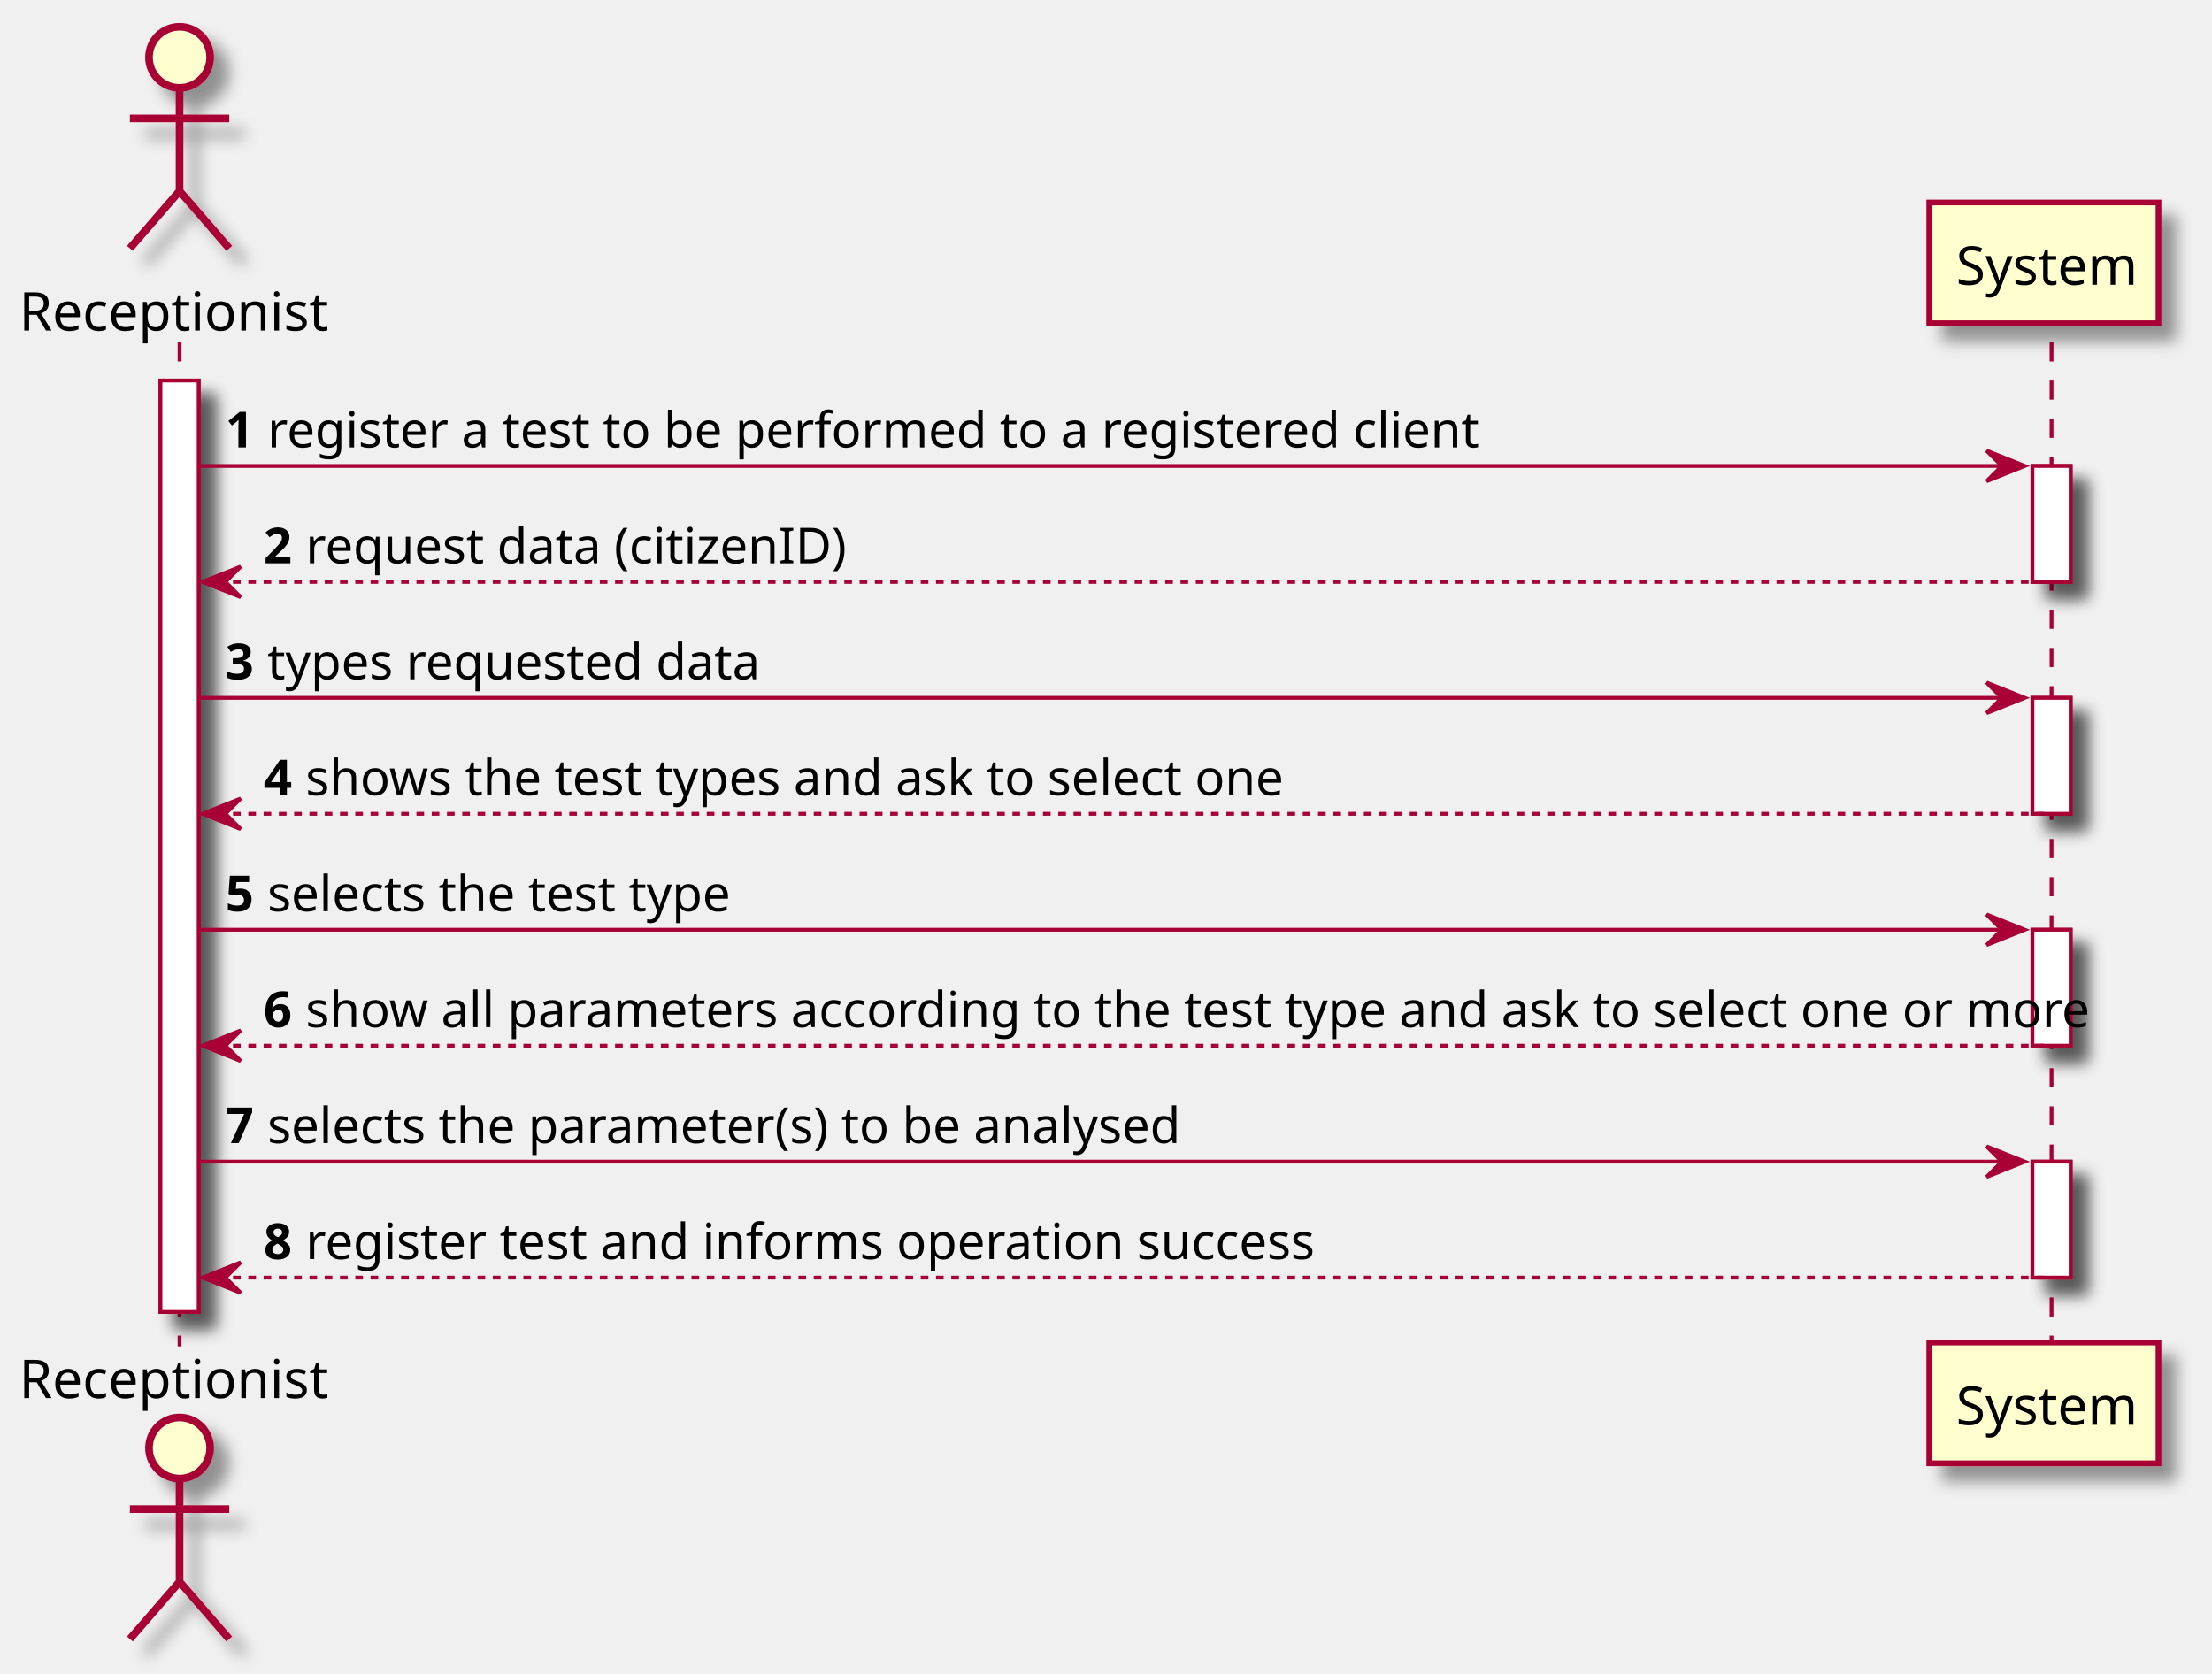
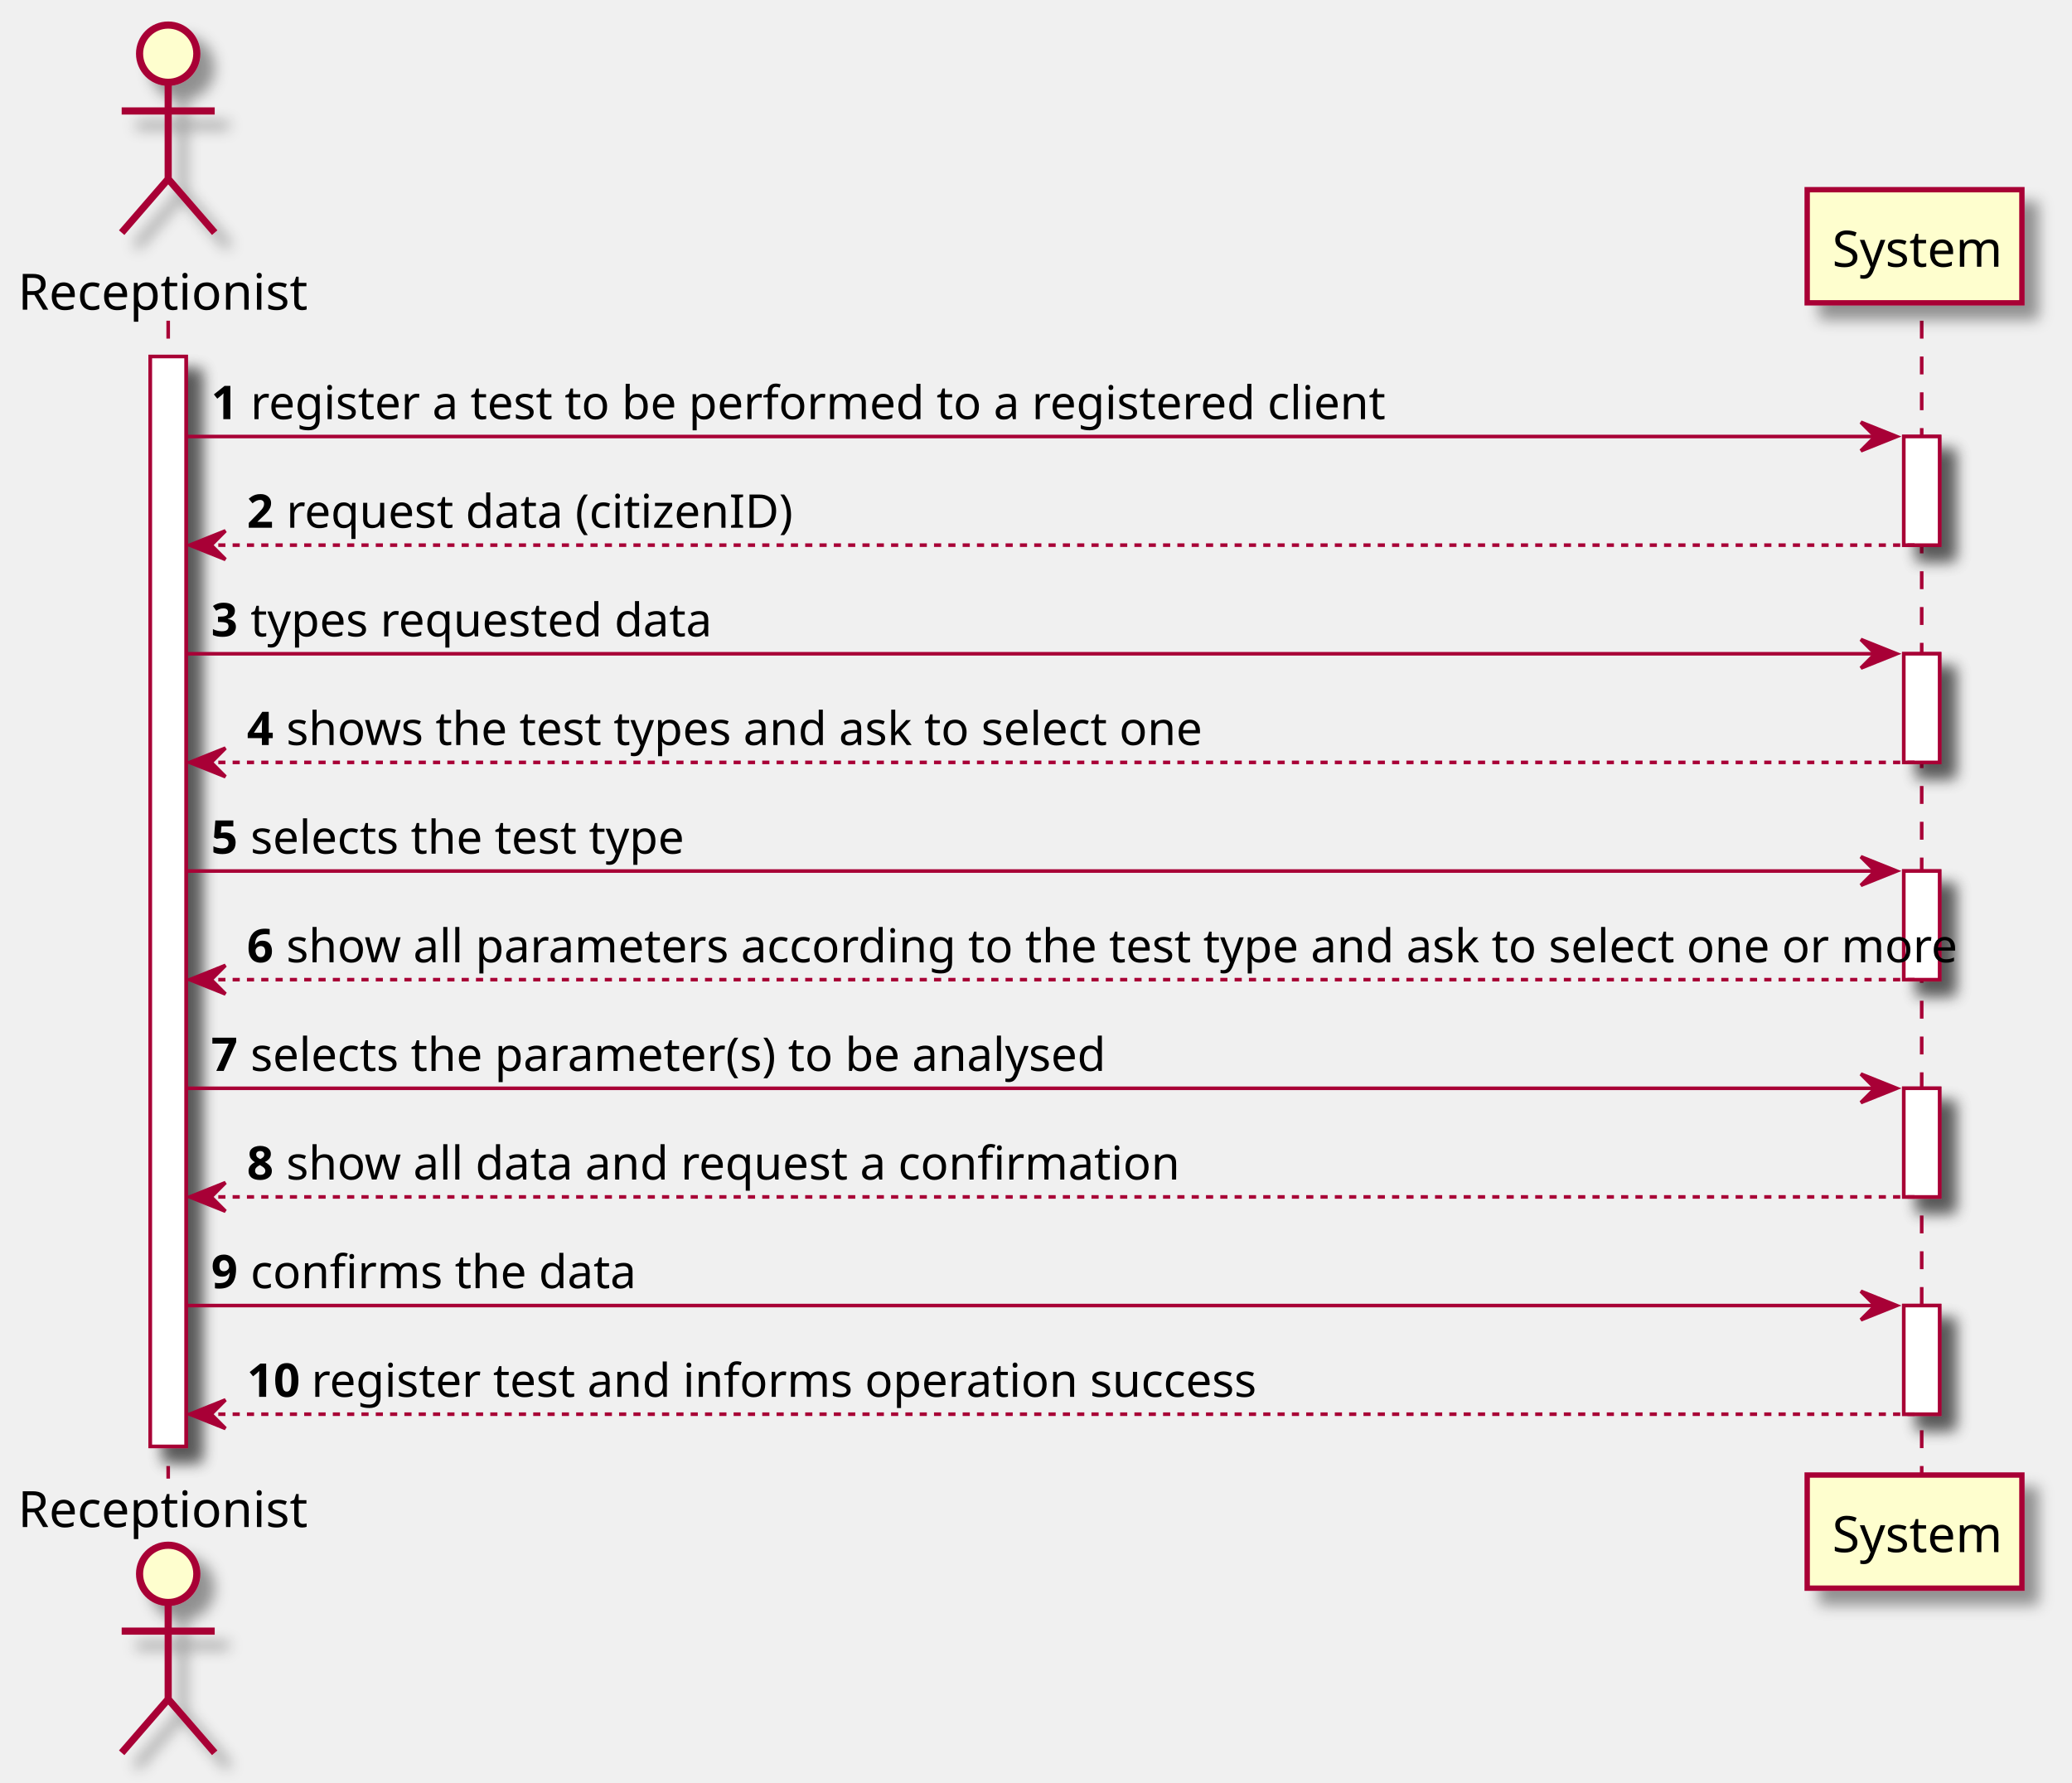
- <svg xmlns="http://www.w3.org/2000/svg" contentScriptType="application/ecmascript" contentStyleType="text/css" height="438px" preserveAspectRatio="none" style="width:579px;height:438px;" version="1.1" viewBox="0 0 579 438" width="579px" zoomAndPan="magnify">
+ <svg xmlns="http://www.w3.org/2000/svg" contentScriptType="application/ecmascript" contentStyleType="text/css" height="498px" preserveAspectRatio="none" style="width:579px;height:498px;" version="1.1" viewBox="0 0 579 498" width="579px" zoomAndPan="magnify">
  <defs>
-     <filter height="300%" id="f1aqe9hgfxtqd" width="300%" x="-1" y="-1">
+     <filter height="300%" id="f5sx3li3koegy" width="300%" x="-1" y="-1">
      <feGaussianBlur result="blurOut" stdDeviation="2.0" />
      <feColorMatrix in="blurOut" result="blurOut2" type="matrix" values="0 0 0 0 0 0 0 0 0 0 0 0 0 0 0 0 0 0 .4 0" />
      <feOffset dx="4.0" dy="4.0" in="blurOut2" result="blurOut3" />
      <feBlend in="SourceGraphic" in2="blurOut3" mode="normal" />
    </filter>
  </defs>
  <g>
-     <rect fill="#FFFFFF" filter="url(#f1aqe9hgfxtqd)" height="243.812" style="stroke:#A80036;stroke-width:1.0;" width="10" x="42" y="99.609" />
-     <rect fill="#FFFFFF" filter="url(#f1aqe9hgfxtqd)" height="30.352" style="stroke:#A80036;stroke-width:1.0;" width="10" x="532" y="121.961" />
-     <rect fill="#FFFFFF" filter="url(#f1aqe9hgfxtqd)" height="30.352" style="stroke:#A80036;stroke-width:1.0;" width="10" x="532" y="182.664" />
-     <rect fill="#FFFFFF" filter="url(#f1aqe9hgfxtqd)" height="30.352" style="stroke:#A80036;stroke-width:1.0;" width="10" x="532" y="243.367" />
-     <rect fill="#FFFFFF" filter="url(#f1aqe9hgfxtqd)" height="30.352" style="stroke:#A80036;stroke-width:1.0;" width="10" x="532" y="304.07" />
-     <line style="stroke:#A80036;stroke-width:1.0;stroke-dasharray:5.0,5.0;" x1="47" x2="47" y1="89.609" y2="352.422" />
-     <line style="stroke:#A80036;stroke-width:1.0;stroke-dasharray:5.0,5.0;" x1="537" x2="537" y1="89.609" y2="352.422" />
+     <rect fill="#FFFFFF" filter="url(#f5sx3li3koegy)" height="304.516" style="stroke:#A80036;stroke-width:1.0;" width="10" x="42" y="99.609" />
+     <rect fill="#FFFFFF" filter="url(#f5sx3li3koegy)" height="30.352" style="stroke:#A80036;stroke-width:1.0;" width="10" x="532" y="121.961" />
+     <rect fill="#FFFFFF" filter="url(#f5sx3li3koegy)" height="30.352" style="stroke:#A80036;stroke-width:1.0;" width="10" x="532" y="182.664" />
+     <rect fill="#FFFFFF" filter="url(#f5sx3li3koegy)" height="30.352" style="stroke:#A80036;stroke-width:1.0;" width="10" x="532" y="243.367" />
+     <rect fill="#FFFFFF" filter="url(#f5sx3li3koegy)" height="30.352" style="stroke:#A80036;stroke-width:1.0;" width="10" x="532" y="304.07" />
+     <rect fill="#FFFFFF" filter="url(#f5sx3li3koegy)" height="30.352" style="stroke:#A80036;stroke-width:1.0;" width="10" x="532" y="364.773" />
+     <line style="stroke:#A80036;stroke-width:1.0;stroke-dasharray:5.0,5.0;" x1="47" x2="47" y1="89.609" y2="413.125" />
+     <line style="stroke:#A80036;stroke-width:1.0;stroke-dasharray:5.0,5.0;" x1="537" x2="537" y1="89.609" y2="413.125" />
    <text fill="#000000" font-family="sans-serif" font-size="14" lengthAdjust="spacing" textLength="78" x="5" y="86.533">Receptionist</text>
-     <ellipse cx="47" cy="15" fill="#FEFECE" filter="url(#f1aqe9hgfxtqd)" rx="8" ry="8" style="stroke:#A80036;stroke-width:2.0;" />
-     <path d="M47,23 L47,50 M34,31 L60,31 M47,50 L34,65 M47,50 L60,65 " fill="none" filter="url(#f1aqe9hgfxtqd)" style="stroke:#A80036;stroke-width:2.0;" />
-     <text fill="#000000" font-family="sans-serif" font-size="14" lengthAdjust="spacing" textLength="78" x="5" y="365.955">Receptionist</text>
-     <ellipse cx="47" cy="379.031" fill="#FEFECE" filter="url(#f1aqe9hgfxtqd)" rx="8" ry="8" style="stroke:#A80036;stroke-width:2.0;" />
-     <path d="M47,387.031 L47,414.031 M34,395.031 L60,395.031 M47,414.031 L34,429.031 M47,414.031 L60,429.031 " fill="none" filter="url(#f1aqe9hgfxtqd)" style="stroke:#A80036;stroke-width:2.0;" />
-     <rect fill="#FEFECE" filter="url(#f1aqe9hgfxtqd)" height="31.609" style="stroke:#A80036;stroke-width:1.5;" width="60" x="505" y="53" />
+     <ellipse cx="47" cy="15" fill="#FEFECE" filter="url(#f5sx3li3koegy)" rx="8" ry="8" style="stroke:#A80036;stroke-width:2.0;" />
+     <path d="M47,23 L47,50 M34,31 L60,31 M47,50 L34,65 M47,50 L60,65 " fill="none" filter="url(#f5sx3li3koegy)" style="stroke:#A80036;stroke-width:2.0;" />
+     <text fill="#000000" font-family="sans-serif" font-size="14" lengthAdjust="spacing" textLength="78" x="5" y="426.658">Receptionist</text>
+     <ellipse cx="47" cy="439.734" fill="#FEFECE" filter="url(#f5sx3li3koegy)" rx="8" ry="8" style="stroke:#A80036;stroke-width:2.0;" />
+     <path d="M47,447.734 L47,474.734 M34,455.734 L60,455.734 M47,474.734 L34,489.734 M47,474.734 L60,489.734 " fill="none" filter="url(#f5sx3li3koegy)" style="stroke:#A80036;stroke-width:2.0;" />
+     <rect fill="#FEFECE" filter="url(#f5sx3li3koegy)" height="31.609" style="stroke:#A80036;stroke-width:1.5;" width="60" x="505" y="53" />
    <text fill="#000000" font-family="sans-serif" font-size="14" lengthAdjust="spacing" textLength="46" x="512" y="74.533">System</text>
-     <rect fill="#FEFECE" filter="url(#f1aqe9hgfxtqd)" height="31.609" style="stroke:#A80036;stroke-width:1.5;" width="60" x="505" y="351.422" />
-     <text fill="#000000" font-family="sans-serif" font-size="14" lengthAdjust="spacing" textLength="46" x="512" y="372.955">System</text>
-     <rect fill="#FFFFFF" filter="url(#f1aqe9hgfxtqd)" height="243.812" style="stroke:#A80036;stroke-width:1.0;" width="10" x="42" y="99.609" />
-     <rect fill="#FFFFFF" filter="url(#f1aqe9hgfxtqd)" height="30.352" style="stroke:#A80036;stroke-width:1.0;" width="10" x="532" y="121.961" />
-     <rect fill="#FFFFFF" filter="url(#f1aqe9hgfxtqd)" height="30.352" style="stroke:#A80036;stroke-width:1.0;" width="10" x="532" y="182.664" />
-     <rect fill="#FFFFFF" filter="url(#f1aqe9hgfxtqd)" height="30.352" style="stroke:#A80036;stroke-width:1.0;" width="10" x="532" y="243.367" />
-     <rect fill="#FFFFFF" filter="url(#f1aqe9hgfxtqd)" height="30.352" style="stroke:#A80036;stroke-width:1.0;" width="10" x="532" y="304.07" />
+     <rect fill="#FEFECE" filter="url(#f5sx3li3koegy)" height="31.609" style="stroke:#A80036;stroke-width:1.5;" width="60" x="505" y="412.125" />
+     <text fill="#000000" font-family="sans-serif" font-size="14" lengthAdjust="spacing" textLength="46" x="512" y="433.658">System</text>
+     <rect fill="#FFFFFF" filter="url(#f5sx3li3koegy)" height="304.516" style="stroke:#A80036;stroke-width:1.0;" width="10" x="42" y="99.609" />
+     <rect fill="#FFFFFF" filter="url(#f5sx3li3koegy)" height="30.352" style="stroke:#A80036;stroke-width:1.0;" width="10" x="532" y="121.961" />
+     <rect fill="#FFFFFF" filter="url(#f5sx3li3koegy)" height="30.352" style="stroke:#A80036;stroke-width:1.0;" width="10" x="532" y="182.664" />
+     <rect fill="#FFFFFF" filter="url(#f5sx3li3koegy)" height="30.352" style="stroke:#A80036;stroke-width:1.0;" width="10" x="532" y="243.367" />
+     <rect fill="#FFFFFF" filter="url(#f5sx3li3koegy)" height="30.352" style="stroke:#A80036;stroke-width:1.0;" width="10" x="532" y="304.07" />
+     <rect fill="#FFFFFF" filter="url(#f5sx3li3koegy)" height="30.352" style="stroke:#A80036;stroke-width:1.0;" width="10" x="532" y="364.773" />
    <polygon fill="#A80036" points="520,117.961,530,121.961,520,125.961,524,121.961" style="stroke:#A80036;stroke-width:1.0;" />
    <line style="stroke:#A80036;stroke-width:1.0;" x1="52" x2="526" y1="121.961" y2="121.961" />
    <text fill="#000000" font-family="sans-serif" font-size="13" font-weight="bold" lengthAdjust="spacing" textLength="7" x="59" y="117.105">1</text>
    <text fill="#000000" font-family="sans-serif" font-size="13" lengthAdjust="spacing" textLength="296" x="70" y="117.105">register a test to be performed to a registered client</text>
    <polygon fill="#A80036" points="63,148.312,53,152.312,63,156.312,59,152.312" style="stroke:#A80036;stroke-width:1.0;" />
    <line style="stroke:#A80036;stroke-width:1.0;stroke-dasharray:2.0,2.0;" x1="57" x2="536" y1="152.312" y2="152.312" />
    <text fill="#000000" font-family="sans-serif" font-size="13" font-weight="bold" lengthAdjust="spacing" textLength="7" x="69" y="147.456">2</text>
    <text fill="#000000" font-family="sans-serif" font-size="13" lengthAdjust="spacing" textLength="134" x="80" y="147.456">request data (citizenID)</text>
    <polygon fill="#A80036" points="520,178.664,530,182.664,520,186.664,524,182.664" style="stroke:#A80036;stroke-width:1.0;" />
    <line style="stroke:#A80036;stroke-width:1.0;" x1="52" x2="526" y1="182.664" y2="182.664" />
    <text fill="#000000" font-family="sans-serif" font-size="13" font-weight="bold" lengthAdjust="spacing" textLength="7" x="59" y="177.808">3</text>
    <text fill="#000000" font-family="sans-serif" font-size="13" lengthAdjust="spacing" textLength="122" x="70" y="177.808">types requested data</text>
    <polygon fill="#A80036" points="63,209.016,53,213.016,63,217.016,59,213.016" style="stroke:#A80036;stroke-width:1.0;" />
    <line style="stroke:#A80036;stroke-width:1.0;stroke-dasharray:2.0,2.0;" x1="57" x2="536" y1="213.016" y2="213.016" />
    <text fill="#000000" font-family="sans-serif" font-size="13" font-weight="bold" lengthAdjust="spacing" textLength="7" x="69" y="208.159">4</text>
    <text fill="#000000" font-family="sans-serif" font-size="13" lengthAdjust="spacing" textLength="250" x="80" y="208.159">shows the test types and ask to select one</text>
    <polygon fill="#A80036" points="520,239.367,530,243.367,520,247.367,524,243.367" style="stroke:#A80036;stroke-width:1.0;" />
    <line style="stroke:#A80036;stroke-width:1.0;" x1="52" x2="526" y1="243.367" y2="243.367" />
    <text fill="#000000" font-family="sans-serif" font-size="13" font-weight="bold" lengthAdjust="spacing" textLength="7" x="59" y="238.511">5</text>
    <text fill="#000000" font-family="sans-serif" font-size="13" lengthAdjust="spacing" textLength="119" x="70" y="238.511">selects the test type</text>
    <polygon fill="#A80036" points="63,269.719,53,273.719,63,277.719,59,273.719" style="stroke:#A80036;stroke-width:1.0;" />
    <line style="stroke:#A80036;stroke-width:1.0;stroke-dasharray:2.0,2.0;" x1="57" x2="536" y1="273.719" y2="273.719" />
    <text fill="#000000" font-family="sans-serif" font-size="13" font-weight="bold" lengthAdjust="spacing" textLength="7" x="69" y="268.862">6</text>
    <text fill="#000000" font-family="sans-serif" font-size="13" lengthAdjust="spacing" textLength="445" x="80" y="268.862">show all parameters according to the test type and ask to select one or more</text>
    <polygon fill="#A80036" points="520,300.07,530,304.07,520,308.07,524,304.07" style="stroke:#A80036;stroke-width:1.0;" />
    <line style="stroke:#A80036;stroke-width:1.0;" x1="52" x2="526" y1="304.07" y2="304.07" />
    <text fill="#000000" font-family="sans-serif" font-size="13" font-weight="bold" lengthAdjust="spacing" textLength="7" x="59" y="299.214">7</text>
    <text fill="#000000" font-family="sans-serif" font-size="13" lengthAdjust="spacing" textLength="230" x="70" y="299.214">selects the parameter(s) to be analysed</text>
    <polygon fill="#A80036" points="63,330.422,53,334.422,63,338.422,59,334.422" style="stroke:#A80036;stroke-width:1.0;" />
    <line style="stroke:#A80036;stroke-width:1.0;stroke-dasharray:2.0,2.0;" x1="57" x2="536" y1="334.422" y2="334.422" />
    <text fill="#000000" font-family="sans-serif" font-size="13" font-weight="bold" lengthAdjust="spacing" textLength="7" x="69" y="329.565">8</text>
-     <text fill="#000000" font-family="sans-serif" font-size="13" lengthAdjust="spacing" textLength="250" x="80" y="329.565">register test and informs operation success</text>
+     <text fill="#000000" font-family="sans-serif" font-size="13" lengthAdjust="spacing" textLength="233" x="80" y="329.565">show all data and request a confirmation</text>
+     <polygon fill="#A80036" points="520,360.773,530,364.773,520,368.773,524,364.773" style="stroke:#A80036;stroke-width:1.0;" />
+     <line style="stroke:#A80036;stroke-width:1.0;" x1="52" x2="526" y1="364.773" y2="364.773" />
+     <text fill="#000000" font-family="sans-serif" font-size="13" font-weight="bold" lengthAdjust="spacing" textLength="7" x="59" y="359.917">9</text>
+     <text fill="#000000" font-family="sans-serif" font-size="13" lengthAdjust="spacing" textLength="100" x="70" y="359.917">confirms the data</text>
+     <polygon fill="#A80036" points="63,391.125,53,395.125,63,399.125,59,395.125" style="stroke:#A80036;stroke-width:1.0;" />
+     <line style="stroke:#A80036;stroke-width:1.0;stroke-dasharray:2.0,2.0;" x1="57" x2="536" y1="395.125" y2="395.125" />
+     <text fill="#000000" font-family="sans-serif" font-size="13" font-weight="bold" lengthAdjust="spacing" textLength="14" x="69" y="390.269">10</text>
+     <text fill="#000000" font-family="sans-serif" font-size="13" lengthAdjust="spacing" textLength="250" x="87" y="390.269">register test and informs operation success</text>
  </g>
</svg>
